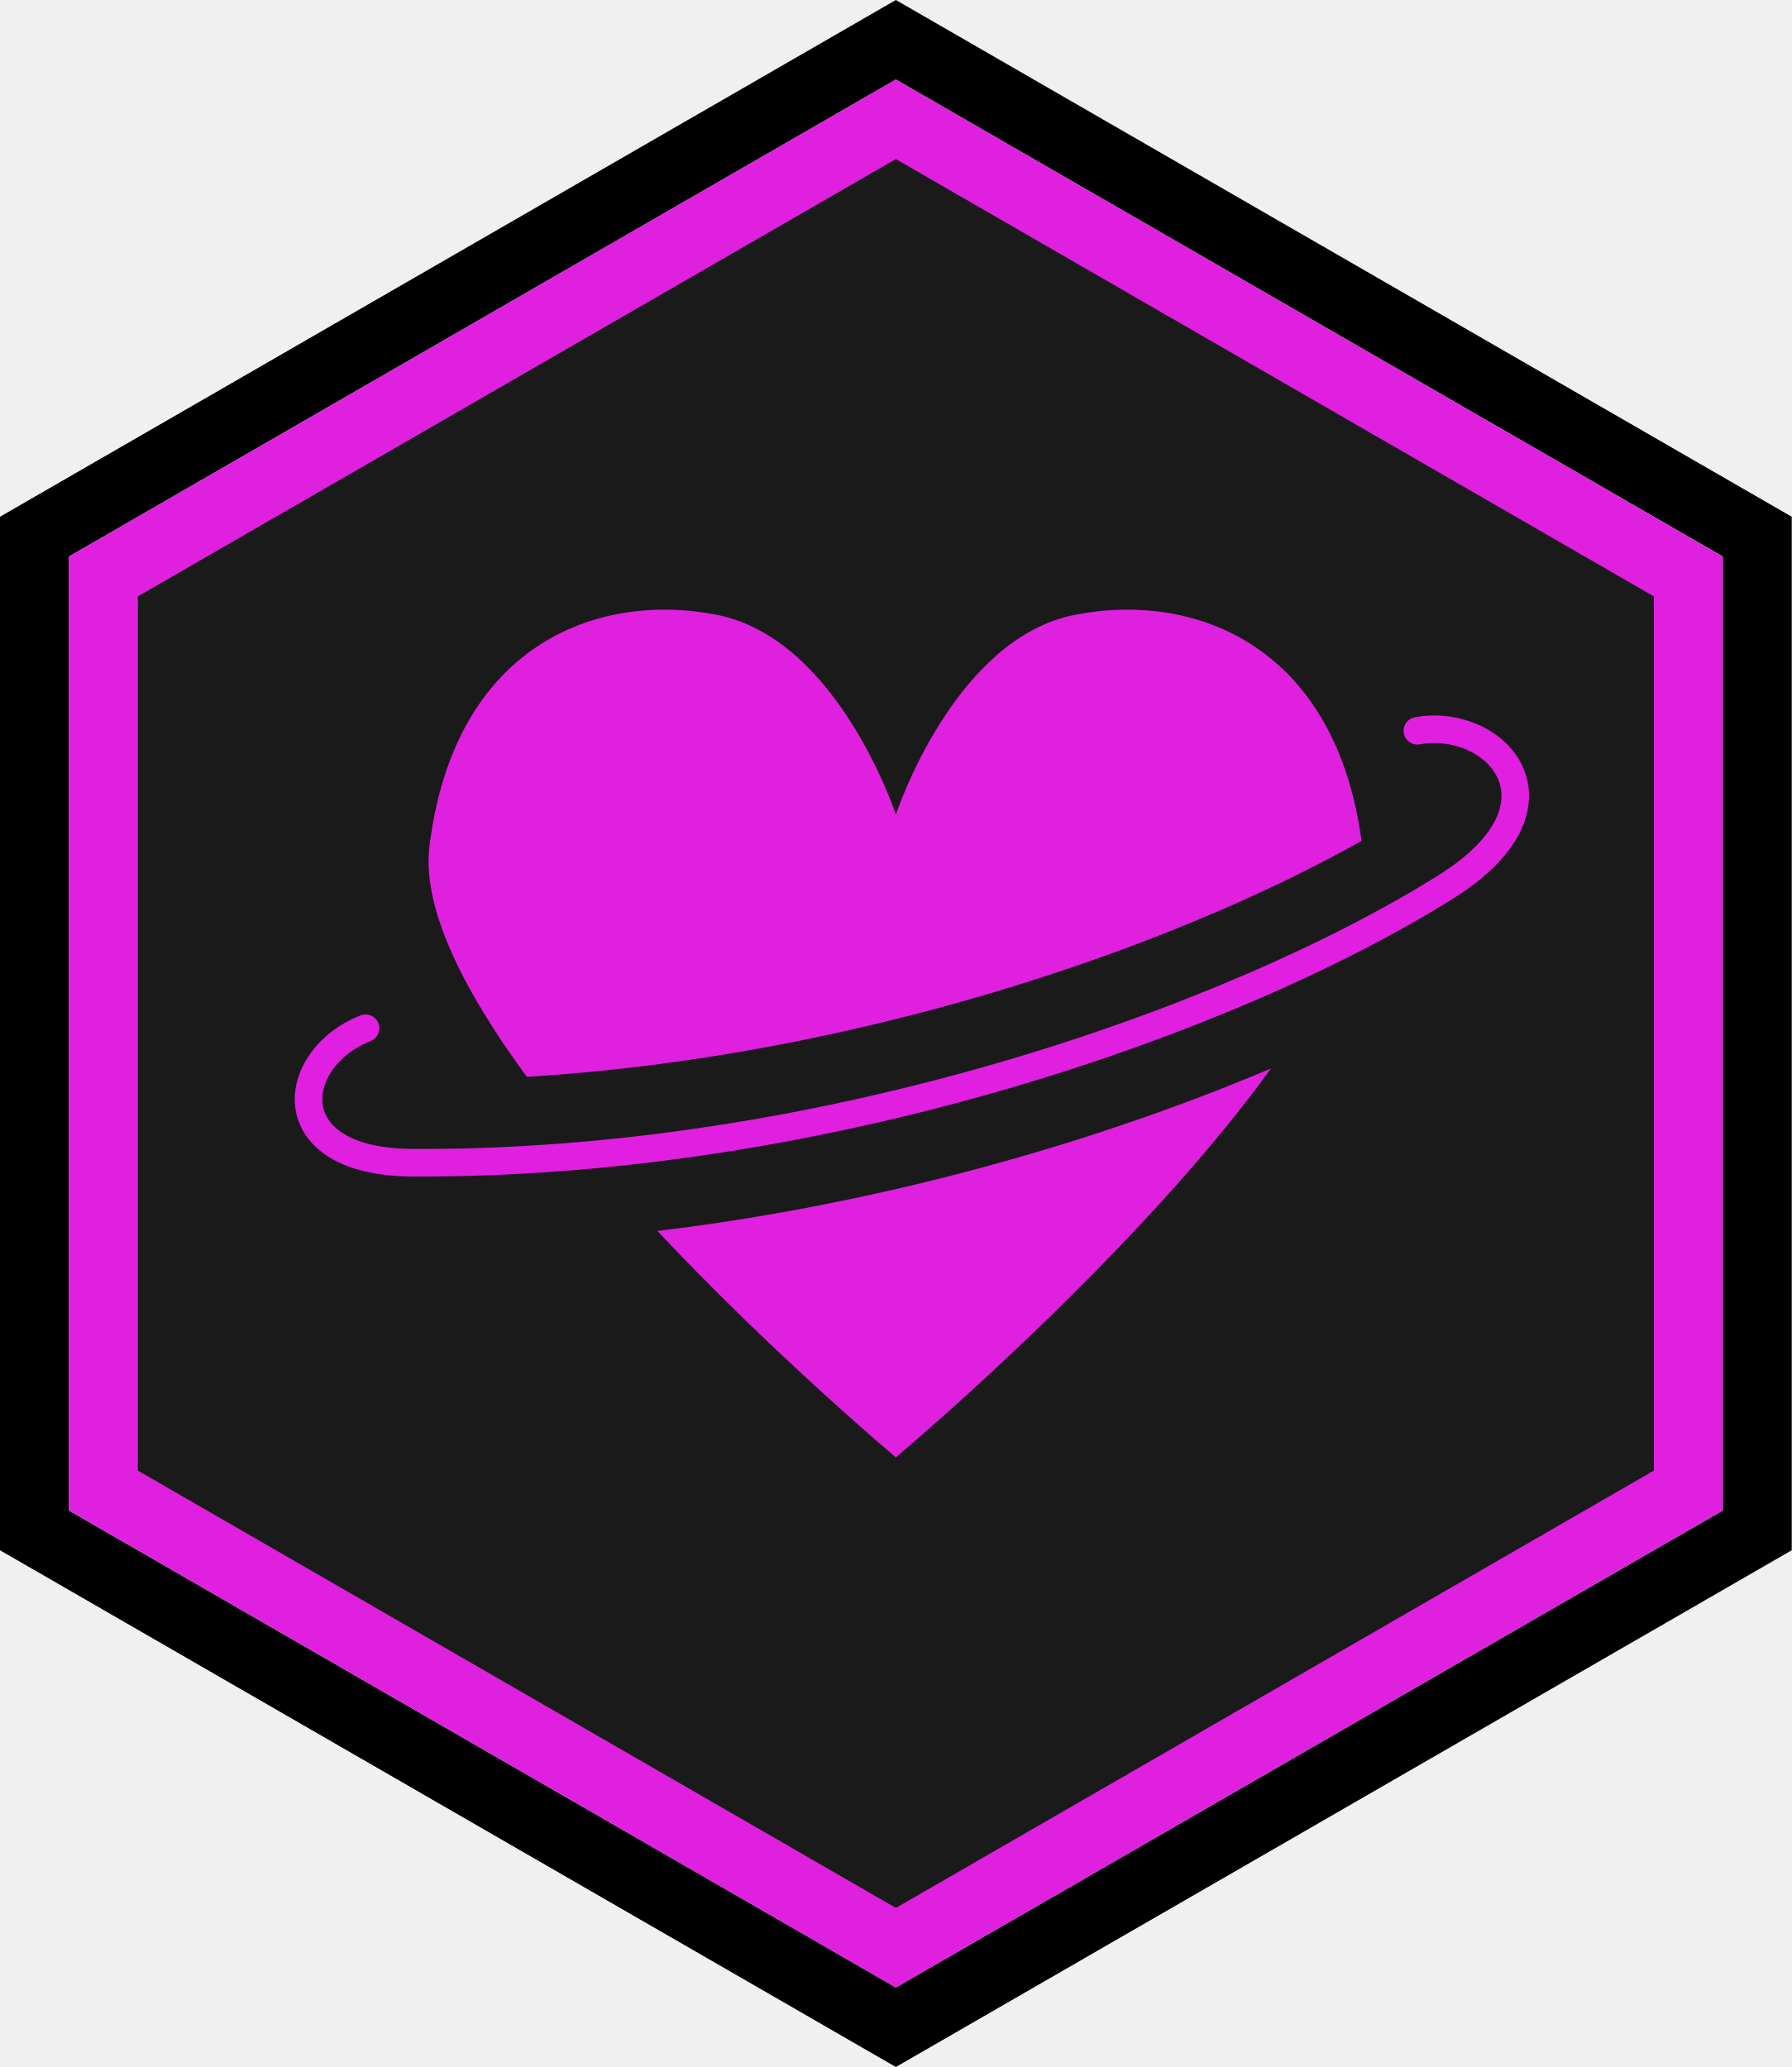
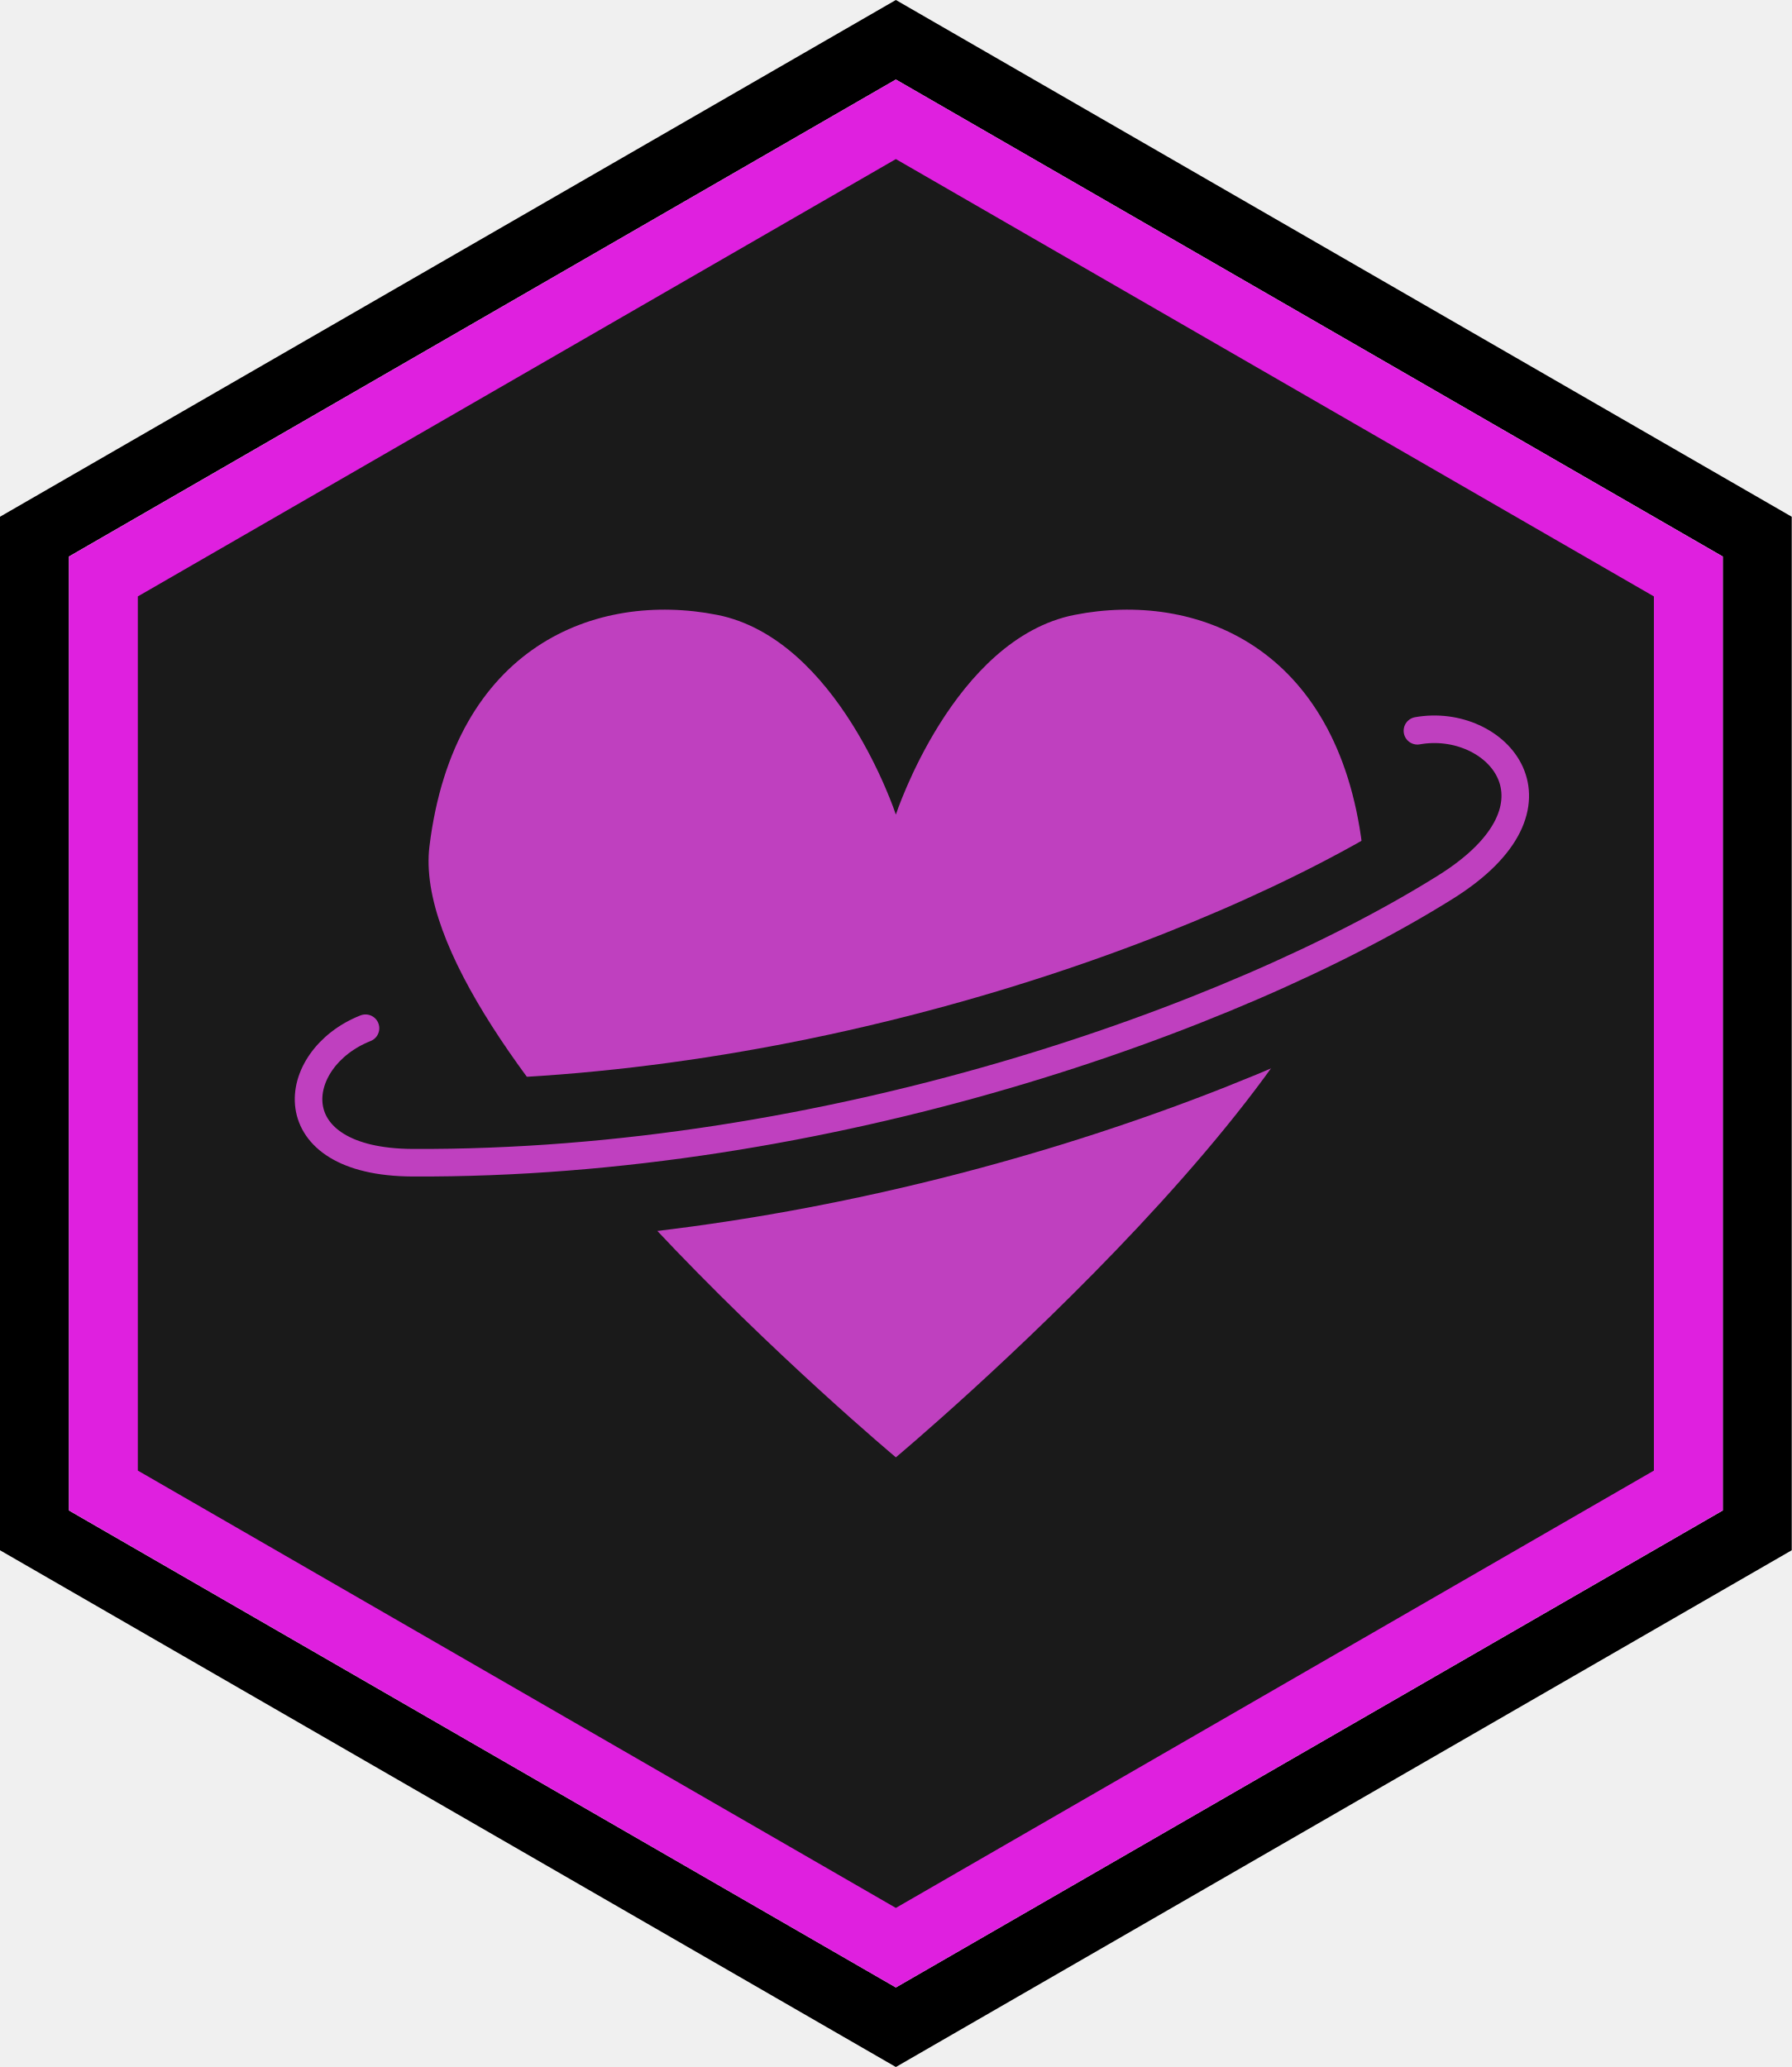
<svg xmlns="http://www.w3.org/2000/svg" xml:space="preserve" width="130" height="150">
-   <path fill="none" stroke="#ff3b57" d="M61.8 53.78 31 71.56.2 53.78V18.22L31 .44l30.8 17.78z" style="display:inline;mix-blend-mode:normal;fill:none;fill-opacity:1;stroke:#000;stroke-width:2.465;stroke-dasharray:none;stroke-dashoffset:0;stroke-opacity:1" transform="matrix(2.029196,0,0,2.027961,2.09495,1.993413)" />
-   <path d="M7.5 41.838v66.324l57.5 33.18 57.5-33.18V41.838L65 8.658z" style="display:inline;mix-blend-mode:normal;fill:#1a1a1a;stroke:#df20df;stroke-width:5;stroke-dasharray:none;stroke-opacity:1" />
  <defs>
    <mask id="a" maskUnits="userSpaceOnUse">
      <path d="M30.095 43.242h69.81v63.516h-69.81Z" style="fill:#fff;fill-opacity:1" />
      <path d="M29.926 84.378c29.953.147 59.57-10.379 74.956-20.003" style="fill:none;stroke:#000;stroke-width:12;stroke-linecap:round;stroke-linejoin:round;stroke-dasharray:none" />
    </mask>
  </defs>
-   <path d="M31.16 61.412c1.789-14.513 12.064-18.523 20.86-16.794C60.815 46.348 65 59.114 65 59.114s4.185-12.766 12.98-14.496S97.051 46.9 98.84 61.412 65 105.758 65 105.758 29.372 75.925 31.16 61.412" mask="url(#a)" style="fill:#df20df;stroke:none;stroke-linecap:square;stroke-linejoin:round;fill-opacity:1" />
-   <path d="M26.52 74.617c-5.568 2.205-6.486 9.712 3.406 9.76 29.953.148 59.57-10.378 74.956-20.002 9.554-5.976 3.664-12.37-2.04-11.343" style="fill:none;stroke:#e01fe0;stroke-width:2;stroke-linecap:round;stroke-linejoin:round;stroke-dasharray:none;stroke-opacity:1" />
+   <path fill="none" stroke="#ff3b57" d="M61.8 53.78 31 71.56.2 53.78V18.22L31 .44l30.8 17.78z" style="display:inline;mix-blend-mode:normal;fill:none;fill-opacity:1;stroke:#000;stroke-width:2.465;stroke-dasharray:none;stroke-dashoffset:0;stroke-opacity:1" transform="matrix(2.029196,0,0,2.027961,2.09495,1.993413)" />
+   <path d="M7.5 41.838v66.324l57.5 33.18 57.5-33.18V41.838L65 8.658z" style="display:inline;mix-blend-mode:normal;fill:#1a1a1a;stroke:#df20df;stroke-width:5;stroke-dasharray:none;stroke-opacity:1" />
+   <path d="M31.16 61.412c1.789-14.513 12.064-18.523 20.86-16.794C60.815 46.348 65 59.114 65 59.114s4.185-12.766 12.98-14.496S97.051 46.9 98.84 61.412 65 105.758 65 105.758 29.372 75.925 31.16 61.412" mask="url(#a)" style="fill:#bf40bf;stroke:none;stroke-linecap:square;stroke-linejoin:round;fill-opacity:1" />
+   <path d="M26.52 74.617c-5.568 2.205-6.486 9.712 3.406 9.76 29.953.148 59.57-10.378 74.956-20.002 9.554-5.976 3.664-12.37-2.04-11.343" style="fill:none;stroke:#bf40bf;stroke-width:2;stroke-linecap:round;stroke-linejoin:round;stroke-dasharray:none;stroke-opacity:1" />
</svg>
